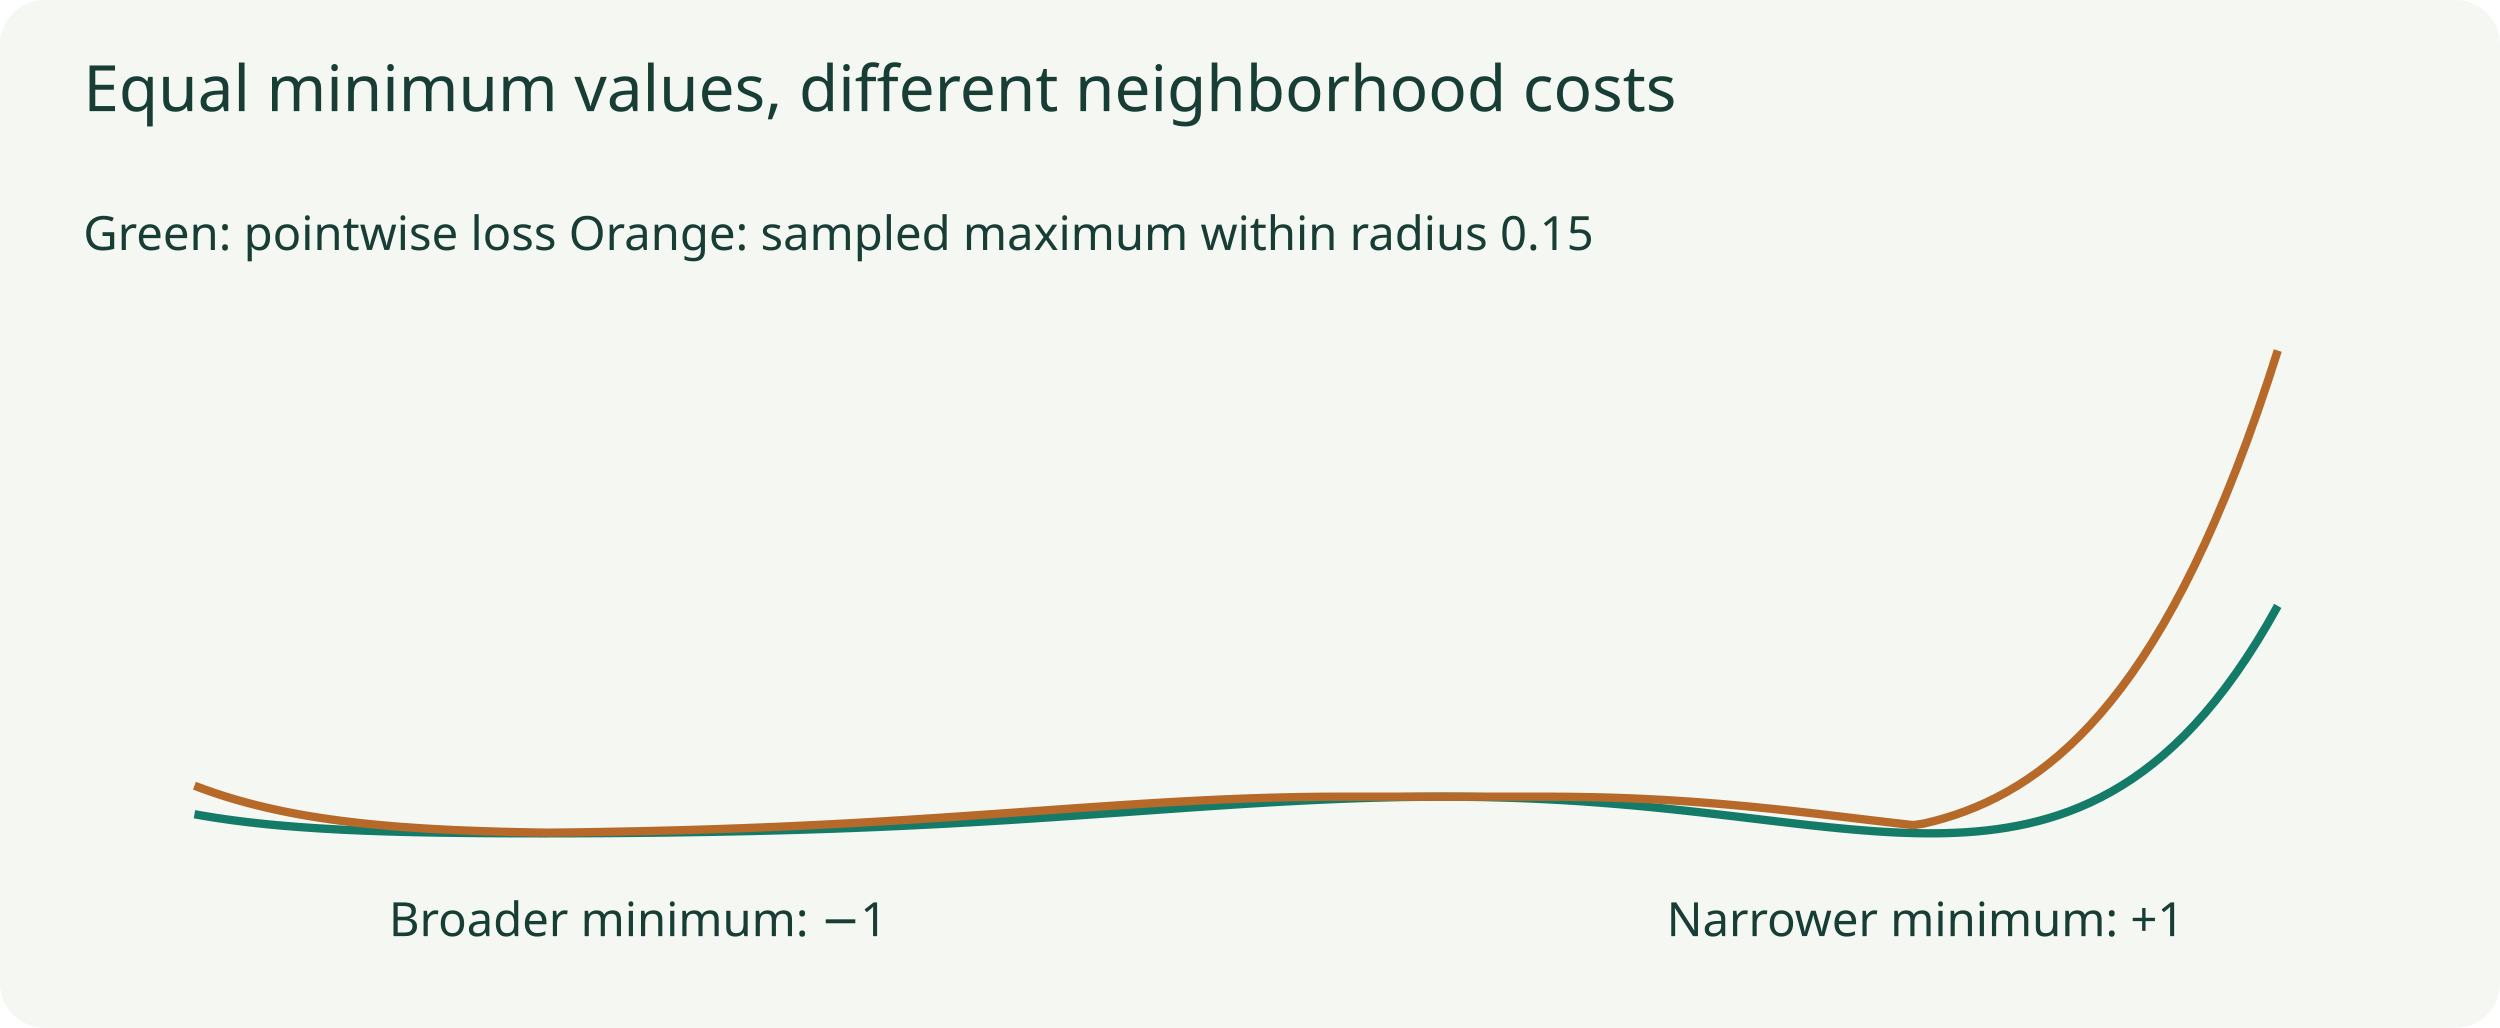
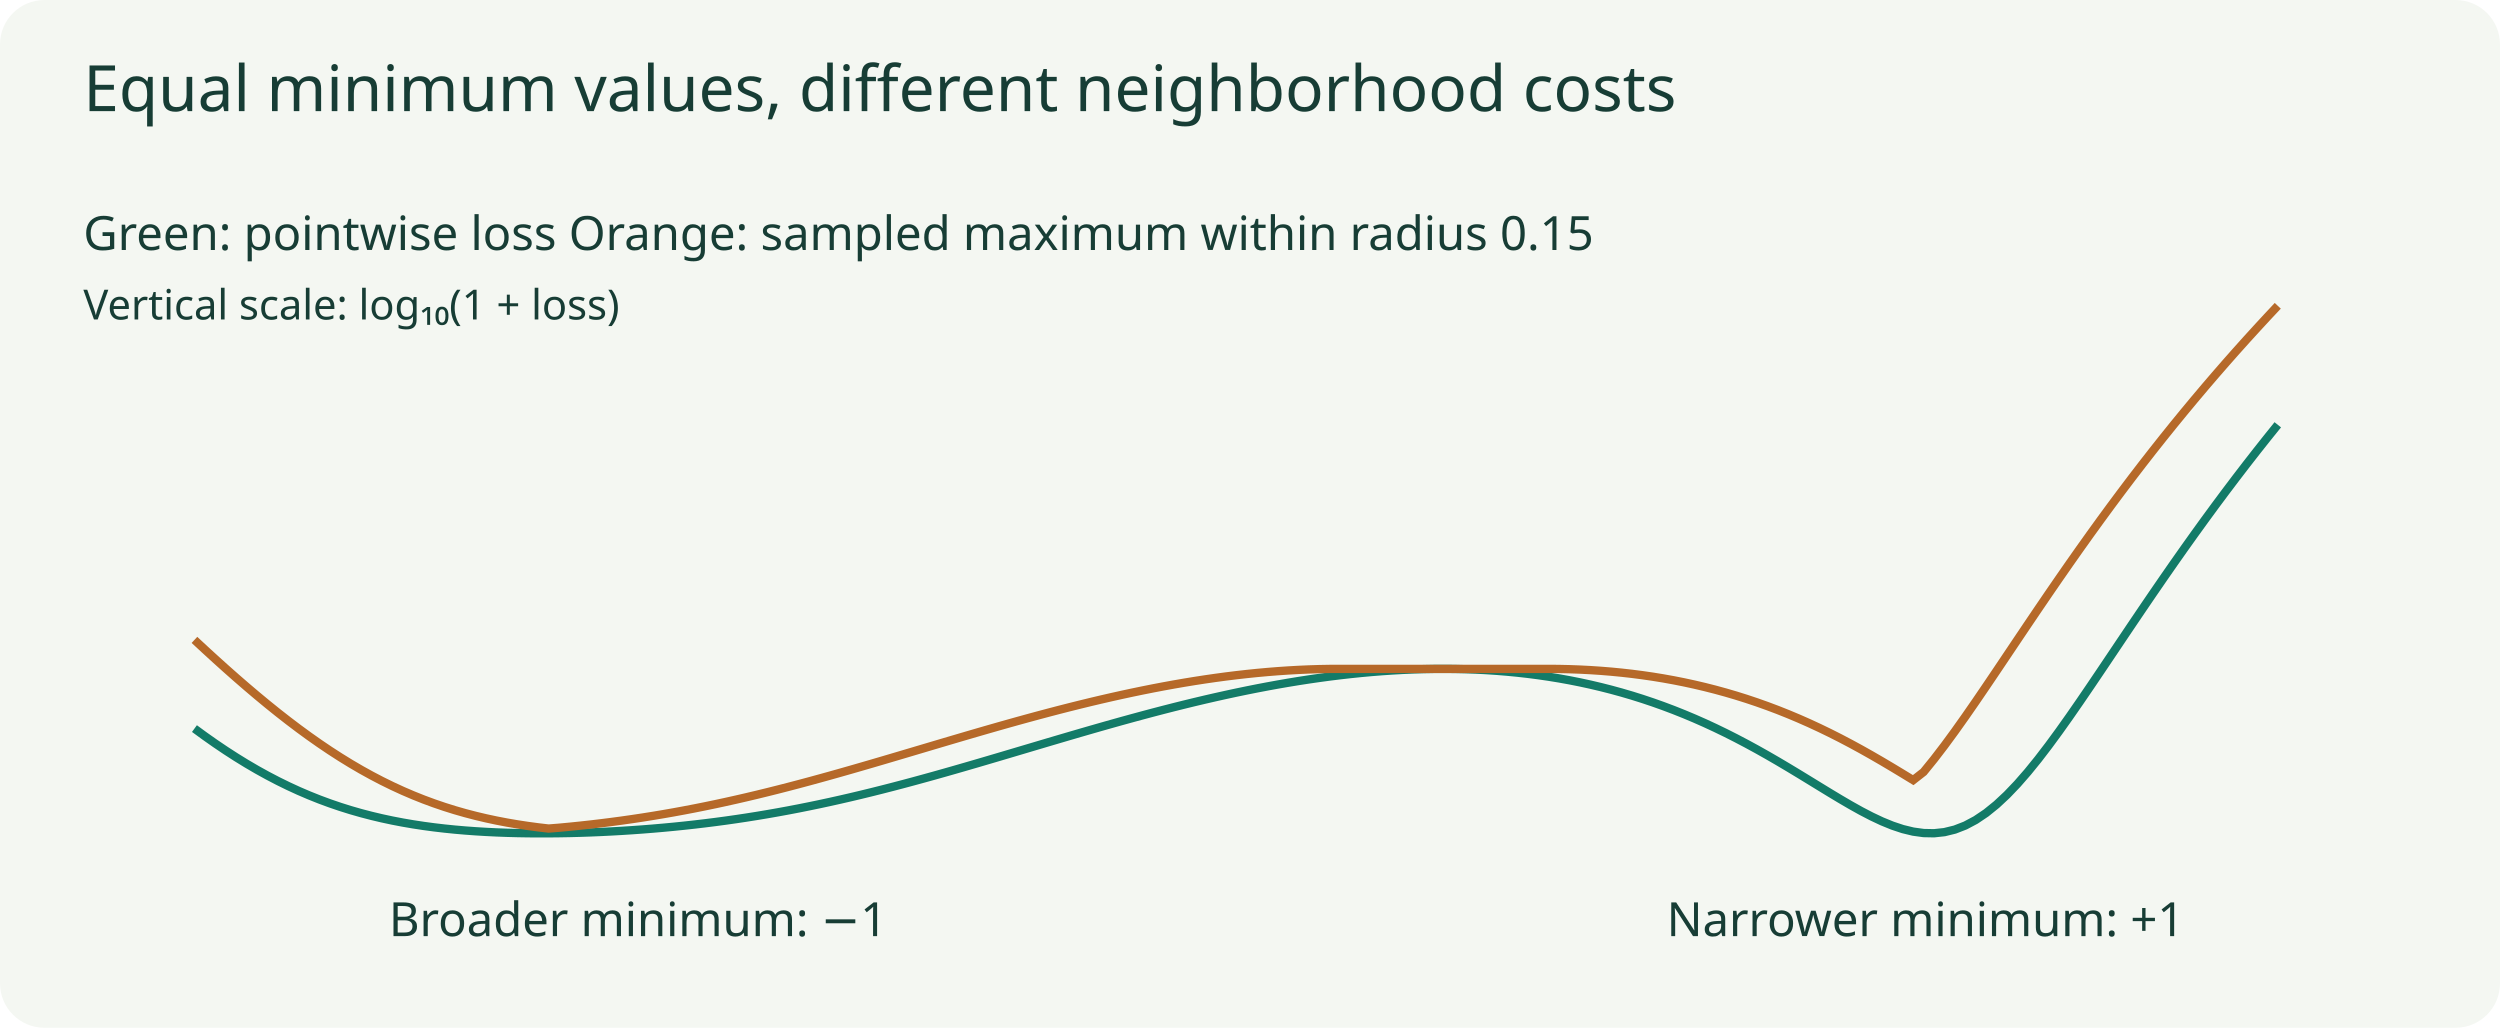
<svg xmlns="http://www.w3.org/2000/svg" viewBox="0 0 900 370" role="img" aria-label="Equal minimum values, different neighborhood costs">
  <rect width="900" height="370" rx="16" fill="#f4f7f2" />
  <g font-family="system-ui,sans-serif" fill="#173d35">
    <text x="30" y="40" font-size="23">Equal minimum values, different neighborhood costs</text>
    <text x="30" y="90" font-size="17">Green: pointwise loss      Orange: sampled maximum within radius 0.15</text>
-     <polyline points="70.000,293.125 73.750,293.780 77.500,294.384 81.250,294.939 85.000,295.449 88.750,295.916 92.500,296.344 96.250,296.735 100.000,297.092 103.750,297.417 107.500,297.713 111.250,297.982 115.000,298.226 118.750,298.446 122.500,298.645 126.250,298.824 130.000,298.985 133.750,299.129 137.500,299.257 141.250,299.372 145.000,299.473 148.750,299.563 152.500,299.642 156.250,299.711 160.000,299.771 163.750,299.822 167.500,299.865 171.250,299.902 175.000,299.932 178.750,299.956 182.500,299.975 186.250,299.988 190.000,299.996 193.750,300.000 197.500,299.999 201.250,299.994 205.000,299.985 208.750,299.972 212.500,299.955 216.250,299.935 220.000,299.910 223.750,299.882 227.500,299.850 231.250,299.814 235.000,299.774 238.750,299.730 242.500,299.682 246.250,299.630 250.000,299.573 253.750,299.511 257.500,299.445 261.250,299.374 265.000,299.298 268.750,299.217 272.500,299.130 276.250,299.038 280.000,298.941 283.750,298.838 287.500,298.729 291.250,298.614 295.000,298.493 298.750,298.365 302.500,298.232 306.250,298.092 310.000,297.946 313.750,297.794 317.500,297.635 321.250,297.469 325.000,297.297 328.750,297.119 332.500,296.934 336.250,296.744 340.000,296.547 343.750,296.343 347.500,296.134 351.250,295.920 355.000,295.699 358.750,295.474 362.500,295.243 366.250,295.007 370.000,294.766 373.750,294.522 377.500,294.273 381.250,294.020 385.000,293.765 388.750,293.506 392.500,293.245 396.250,292.982 400.000,292.717 403.750,292.451 407.500,292.184 411.250,291.917 415.000,291.651 418.750,291.385 422.500,291.121 426.250,290.859 430.000,290.599 433.750,290.343 437.500,290.091 441.250,289.843 445.000,289.600 448.750,289.363 452.500,289.132 456.250,288.909 460.000,288.693 463.750,288.486 467.500,288.287 471.250,288.099 475.000,287.920 478.750,287.753 482.500,287.598 486.250,287.454 490.000,287.324 493.750,287.207 497.500,287.105 501.250,287.017 505.000,286.944 508.750,286.887 512.500,286.847 516.250,286.823 520.000,286.817 523.750,286.828 527.500,286.857 531.250,286.905 535.000,286.972 538.750,287.057 542.500,287.162 546.250,287.286 550.000,287.430 553.750,287.593 557.500,287.776 561.250,287.978 565.000,288.200 568.750,288.441 572.500,288.700 576.250,288.978 580.000,289.274 583.750,289.588 587.500,289.919 591.250,290.266 595.000,290.628 598.750,291.005 602.500,291.396 606.250,291.799 610.000,292.213 613.750,292.637 617.500,293.070 621.250,293.509 625.000,293.954 628.750,294.402 632.500,294.851 636.250,295.300 640.000,295.745 643.750,296.185 647.500,296.617 651.250,297.037 655.000,297.445 658.750,297.835 662.500,298.205 666.250,298.551 670.000,298.871 673.750,299.159 677.500,299.412 681.250,299.626 685.000,299.796 688.750,299.918 692.500,299.987 696.250,299.997 700.000,299.943 703.750,299.820 707.500,299.622 711.250,299.342 715.000,298.975 718.750,298.514 722.500,297.952 726.250,297.282 730.000,296.496 733.750,295.587 737.500,294.547 741.250,293.367 745.000,292.039 748.750,290.554 752.500,288.903 756.250,287.076 760.000,285.063 763.750,282.854 767.500,280.439 771.250,277.806 775.000,274.945 778.750,271.843 782.500,268.488 786.250,264.869 790.000,260.972 793.750,256.784 797.500,252.291 801.250,247.480 805.000,242.336 808.750,236.844 812.500,230.989 816.250,224.754 820.000,218.125" fill="none" stroke="#137b68" stroke-width="3" />
-     <polyline points="70.000,282.851 73.750,284.250 77.500,285.553 81.250,286.766 85.000,287.893 88.750,288.940 92.500,289.911 96.250,290.811 100.000,291.644 103.750,292.414 107.500,293.125 111.250,293.780 115.000,294.384 118.750,294.939 122.500,295.449 126.250,295.916 130.000,296.344 133.750,296.735 137.500,297.092 141.250,297.417 145.000,297.713 148.750,297.982 152.500,298.226 156.250,298.446 160.000,298.645 163.750,298.824 167.500,298.985 171.250,299.129 175.000,299.257 178.750,299.372 182.500,299.473 186.250,299.563 190.000,299.642 193.750,299.711 197.500,299.771 201.250,299.730 205.000,299.682 208.750,299.630 212.500,299.573 216.250,299.511 220.000,299.445 223.750,299.374 227.500,299.298 231.250,299.217 235.000,299.130 238.750,299.038 242.500,298.941 246.250,298.838 250.000,298.729 253.750,298.614 257.500,298.493 261.250,298.365 265.000,298.232 268.750,298.092 272.500,297.946 276.250,297.794 280.000,297.635 283.750,297.469 287.500,297.297 291.250,297.119 295.000,296.934 298.750,296.744 302.500,296.547 306.250,296.343 310.000,296.134 313.750,295.920 317.500,295.699 321.250,295.474 325.000,295.243 328.750,295.007 332.500,294.766 336.250,294.522 340.000,294.273 343.750,294.020 347.500,293.765 351.250,293.506 355.000,293.245 358.750,292.982 362.500,292.717 366.250,292.451 370.000,292.184 373.750,291.917 377.500,291.651 381.250,291.385 385.000,291.121 388.750,290.859 392.500,290.599 396.250,290.343 400.000,290.091 403.750,289.843 407.500,289.600 411.250,289.363 415.000,289.132 418.750,288.909 422.500,288.693 426.250,288.486 430.000,288.287 433.750,288.099 437.500,287.920 441.250,287.753 445.000,287.598 448.750,287.454 452.500,287.324 456.250,287.207 460.000,287.105 463.750,287.017 467.500,286.944 471.250,286.887 475.000,286.847 478.750,286.823 482.500,286.817 486.250,286.817 490.000,286.817 493.750,286.817 497.500,286.817 501.250,286.817 505.000,286.817 508.750,286.817 512.500,286.817 516.250,286.817 520.000,286.817 523.750,286.817 527.500,286.817 531.250,286.817 535.000,286.817 538.750,286.817 542.500,286.817 546.250,286.817 550.000,286.817 553.750,286.817 557.500,286.817 561.250,286.828 565.000,286.857 568.750,286.905 572.500,286.972 576.250,287.057 580.000,287.162 583.750,287.286 587.500,287.430 591.250,287.593 595.000,287.776 598.750,287.978 602.500,288.200 606.250,288.441 610.000,288.700 613.750,288.978 617.500,289.274 621.250,289.588 625.000,289.919 628.750,290.266 632.500,290.628 636.250,291.005 640.000,291.396 643.750,291.799 647.500,292.213 651.250,292.637 655.000,293.070 658.750,293.509 662.500,293.954 666.250,294.402 670.000,294.851 673.750,295.300 677.500,295.745 681.250,296.185 685.000,296.617 688.750,297.037 692.500,296.496 696.250,295.587 700.000,294.547 703.750,293.367 707.500,292.039 711.250,290.554 715.000,288.903 718.750,287.076 722.500,285.063 726.250,282.854 730.000,280.439 733.750,277.806 737.500,274.945 741.250,271.843 745.000,268.488 748.750,264.869 752.500,260.972 756.250,256.784 760.000,252.291 763.750,247.480 767.500,242.336 771.250,236.844 775.000,230.989 778.750,224.754 782.500,218.125 786.250,211.084 790.000,203.614 793.750,195.697 797.500,187.315 801.250,178.451 805.000,169.084 808.750,159.195 812.500,148.764 816.250,137.770 820.000,126.193" fill="none" stroke="#b66929" stroke-width="3" />
+     <polyline points="70.000,262.289 73.750,265.028 77.500,267.665 81.250,270.195 85.000,272.615 88.750,274.923 92.500,277.115 96.250,279.190 100.000,281.149 103.750,282.990 107.500,284.715 111.250,286.324 115.000,287.821 118.750,289.207 122.500,290.485 126.250,291.660 130.000,292.735 133.750,293.714 137.500,294.602 141.250,295.404 145.000,296.124 148.750,296.767 152.500,297.338 156.250,297.841 160.000,298.280 163.750,298.661 167.500,298.986 171.250,299.260 175.000,299.486 178.750,299.668 182.500,299.807 186.250,299.907 190.000,299.970 193.750,299.998 197.500,299.993 201.250,299.955 205.000,299.887 208.750,299.790 212.500,299.663 216.250,299.507 220.000,299.323 223.750,299.112 227.500,298.872 231.250,298.604 235.000,298.308 238.750,297.983 242.500,297.630 246.250,297.247 250.000,296.835 253.750,296.393 257.500,295.921 261.250,295.419 265.000,294.885 268.750,294.321 272.500,293.725 276.250,293.098 280.000,292.441 283.750,291.752 287.500,291.033 291.250,290.283 295.000,289.504 298.750,288.696 302.500,287.860 306.250,286.996 310.000,286.106 313.750,285.190 317.500,284.250 321.250,283.288 325.000,282.303 328.750,281.299 332.500,280.276 336.250,279.237 340.000,278.182 343.750,277.113 347.500,276.032 351.250,274.941 355.000,273.842 358.750,272.737 362.500,271.626 366.250,270.512 370.000,269.398 373.750,268.283 377.500,267.171 381.250,266.064 385.000,264.961 388.750,263.866 392.500,262.781 396.250,261.705 400.000,260.642 403.750,259.593 407.500,258.559 411.250,257.542 415.000,256.542 418.750,255.562 422.500,254.603 426.250,253.667 430.000,252.753 433.750,251.864 437.500,251.001 441.250,250.166 445.000,249.358 448.750,248.580 452.500,247.832 456.250,247.116 460.000,246.433 463.750,245.783 467.500,245.168 471.250,244.589 475.000,244.047 478.750,243.542 482.500,243.077 486.250,242.652 490.000,242.267 493.750,241.925 497.500,241.625 501.250,241.370 505.000,241.160 508.750,240.996 512.500,240.880 516.250,240.812 520.000,240.793 523.750,240.826 527.500,240.910 531.250,241.048 535.000,241.240 538.750,241.488 542.500,241.793 546.250,242.157 550.000,242.580 553.750,243.064 557.500,243.611 561.250,244.222 565.000,244.899 568.750,245.643 572.500,246.455 576.250,247.338 580.000,248.292 583.750,249.319 587.500,250.421 591.250,251.599 595.000,252.855 598.750,254.189 602.500,255.602 606.250,257.096 610.000,258.671 613.750,260.327 617.500,262.064 621.250,263.880 625.000,265.775 628.750,267.746 632.500,269.788 636.250,271.898 640.000,274.068 643.750,276.291 647.500,278.554 651.250,280.845 655.000,283.146 658.750,285.436 662.500,287.691 666.250,289.881 670.000,291.972 673.750,293.923 677.500,295.690 681.250,297.223 685.000,298.472 688.750,299.381 692.500,299.898 696.250,299.974 700.000,299.567 703.750,298.645 707.500,297.190 711.250,295.195 715.000,292.671 718.750,289.642 722.500,286.142 726.250,282.216 730.000,277.914 733.750,273.290 737.500,268.397 741.250,263.286 745.000,258.005 748.750,252.596 752.500,247.098 756.250,241.542 760.000,235.958 763.750,230.368 767.500,224.792 771.250,219.244 775.000,213.739 778.750,208.285 782.500,202.891 786.250,197.562 790.000,192.303 793.750,187.116 797.500,182.003 801.250,176.967 805.000,172.007 808.750,167.123 812.500,162.315 816.250,157.582 820.000,152.923" fill="none" stroke="#137b68" stroke-width="3" />
+     <polyline points="70.000,230.359 73.750,233.839 77.500,237.270 81.250,240.647 85.000,243.964 88.750,247.216 92.500,250.396 96.250,253.499 100.000,256.519 103.750,259.450 107.500,262.289 111.250,265.028 115.000,267.665 118.750,270.195 122.500,272.615 126.250,274.923 130.000,277.115 133.750,279.190 137.500,281.149 141.250,282.990 145.000,284.715 148.750,286.324 152.500,287.821 156.250,289.207 160.000,290.485 163.750,291.660 167.500,292.735 171.250,293.714 175.000,294.602 178.750,295.404 182.500,296.124 186.250,296.767 190.000,297.338 193.750,297.841 197.500,298.280 201.250,297.983 205.000,297.630 208.750,297.247 212.500,296.835 216.250,296.393 220.000,295.921 223.750,295.419 227.500,294.885 231.250,294.321 235.000,293.725 238.750,293.098 242.500,292.441 246.250,291.752 250.000,291.033 253.750,290.283 257.500,289.504 261.250,288.696 265.000,287.860 268.750,286.996 272.500,286.106 276.250,285.190 280.000,284.250 283.750,283.288 287.500,282.303 291.250,281.299 295.000,280.276 298.750,279.237 302.500,278.182 306.250,277.113 310.000,276.032 313.750,274.941 317.500,273.842 321.250,272.737 325.000,271.626 328.750,270.512 332.500,269.398 336.250,268.283 340.000,267.171 343.750,266.064 347.500,264.961 351.250,263.866 355.000,262.781 358.750,261.705 362.500,260.642 366.250,259.593 370.000,258.559 373.750,257.542 377.500,256.542 381.250,255.562 385.000,254.603 388.750,253.667 392.500,252.753 396.250,251.864 400.000,251.001 403.750,250.166 407.500,249.358 411.250,248.580 415.000,247.832 418.750,247.116 422.500,246.433 426.250,245.783 430.000,245.168 433.750,244.589 437.500,244.047 441.250,243.542 445.000,243.077 448.750,242.652 452.500,242.267 456.250,241.925 460.000,241.625 463.750,241.370 467.500,241.160 471.250,240.996 475.000,240.880 478.750,240.812 482.500,240.793 486.250,240.793 490.000,240.793 493.750,240.793 497.500,240.793 501.250,240.793 505.000,240.793 508.750,240.793 512.500,240.793 516.250,240.793 520.000,240.793 523.750,240.793 527.500,240.793 531.250,240.793 535.000,240.793 538.750,240.793 542.500,240.793 546.250,240.793 550.000,240.793 553.750,240.793 557.500,240.793 561.250,240.826 565.000,240.910 568.750,241.048 572.500,241.240 576.250,241.488 580.000,241.793 583.750,242.157 587.500,242.580 591.250,243.064 595.000,243.611 598.750,244.222 602.500,244.899 606.250,245.643 610.000,246.455 613.750,247.338 617.500,248.292 621.250,249.319 625.000,250.421 628.750,251.599 632.500,252.855 636.250,254.189 640.000,255.602 643.750,257.096 647.500,258.671 651.250,260.327 655.000,262.064 658.750,263.880 662.500,265.775 666.250,267.746 670.000,269.788 673.750,271.898 677.500,274.068 681.250,276.291 685.000,278.554 688.750,280.845 692.500,277.914 696.250,273.290 700.000,268.397 703.750,263.286 707.500,258.005 711.250,252.596 715.000,247.098 718.750,241.542 722.500,235.958 726.250,230.368 730.000,224.792 733.750,219.244 737.500,213.739 741.250,208.285 745.000,202.891 748.750,197.562 752.500,192.303 756.250,187.116 760.000,182.003 763.750,176.967 767.500,172.007 771.250,167.123 775.000,162.315 778.750,157.582 782.500,152.923 786.250,148.337 790.000,143.822 793.750,139.378 797.500,135.001 801.250,130.692 805.000,126.447 808.750,122.266 812.500,118.147 816.250,114.088 820.000,110.087" fill="none" stroke="#b66929" stroke-width="3" />
+     <text x="30" y="115" font-size="15">Vertical scale: log₁₀(1 + loss)</text>
    <text x="140" y="337" font-size="17">Broader minimum: −1</text>
    <text x="600" y="337" font-size="17">Narrower minimum: +1</text>
  </g>
</svg>
